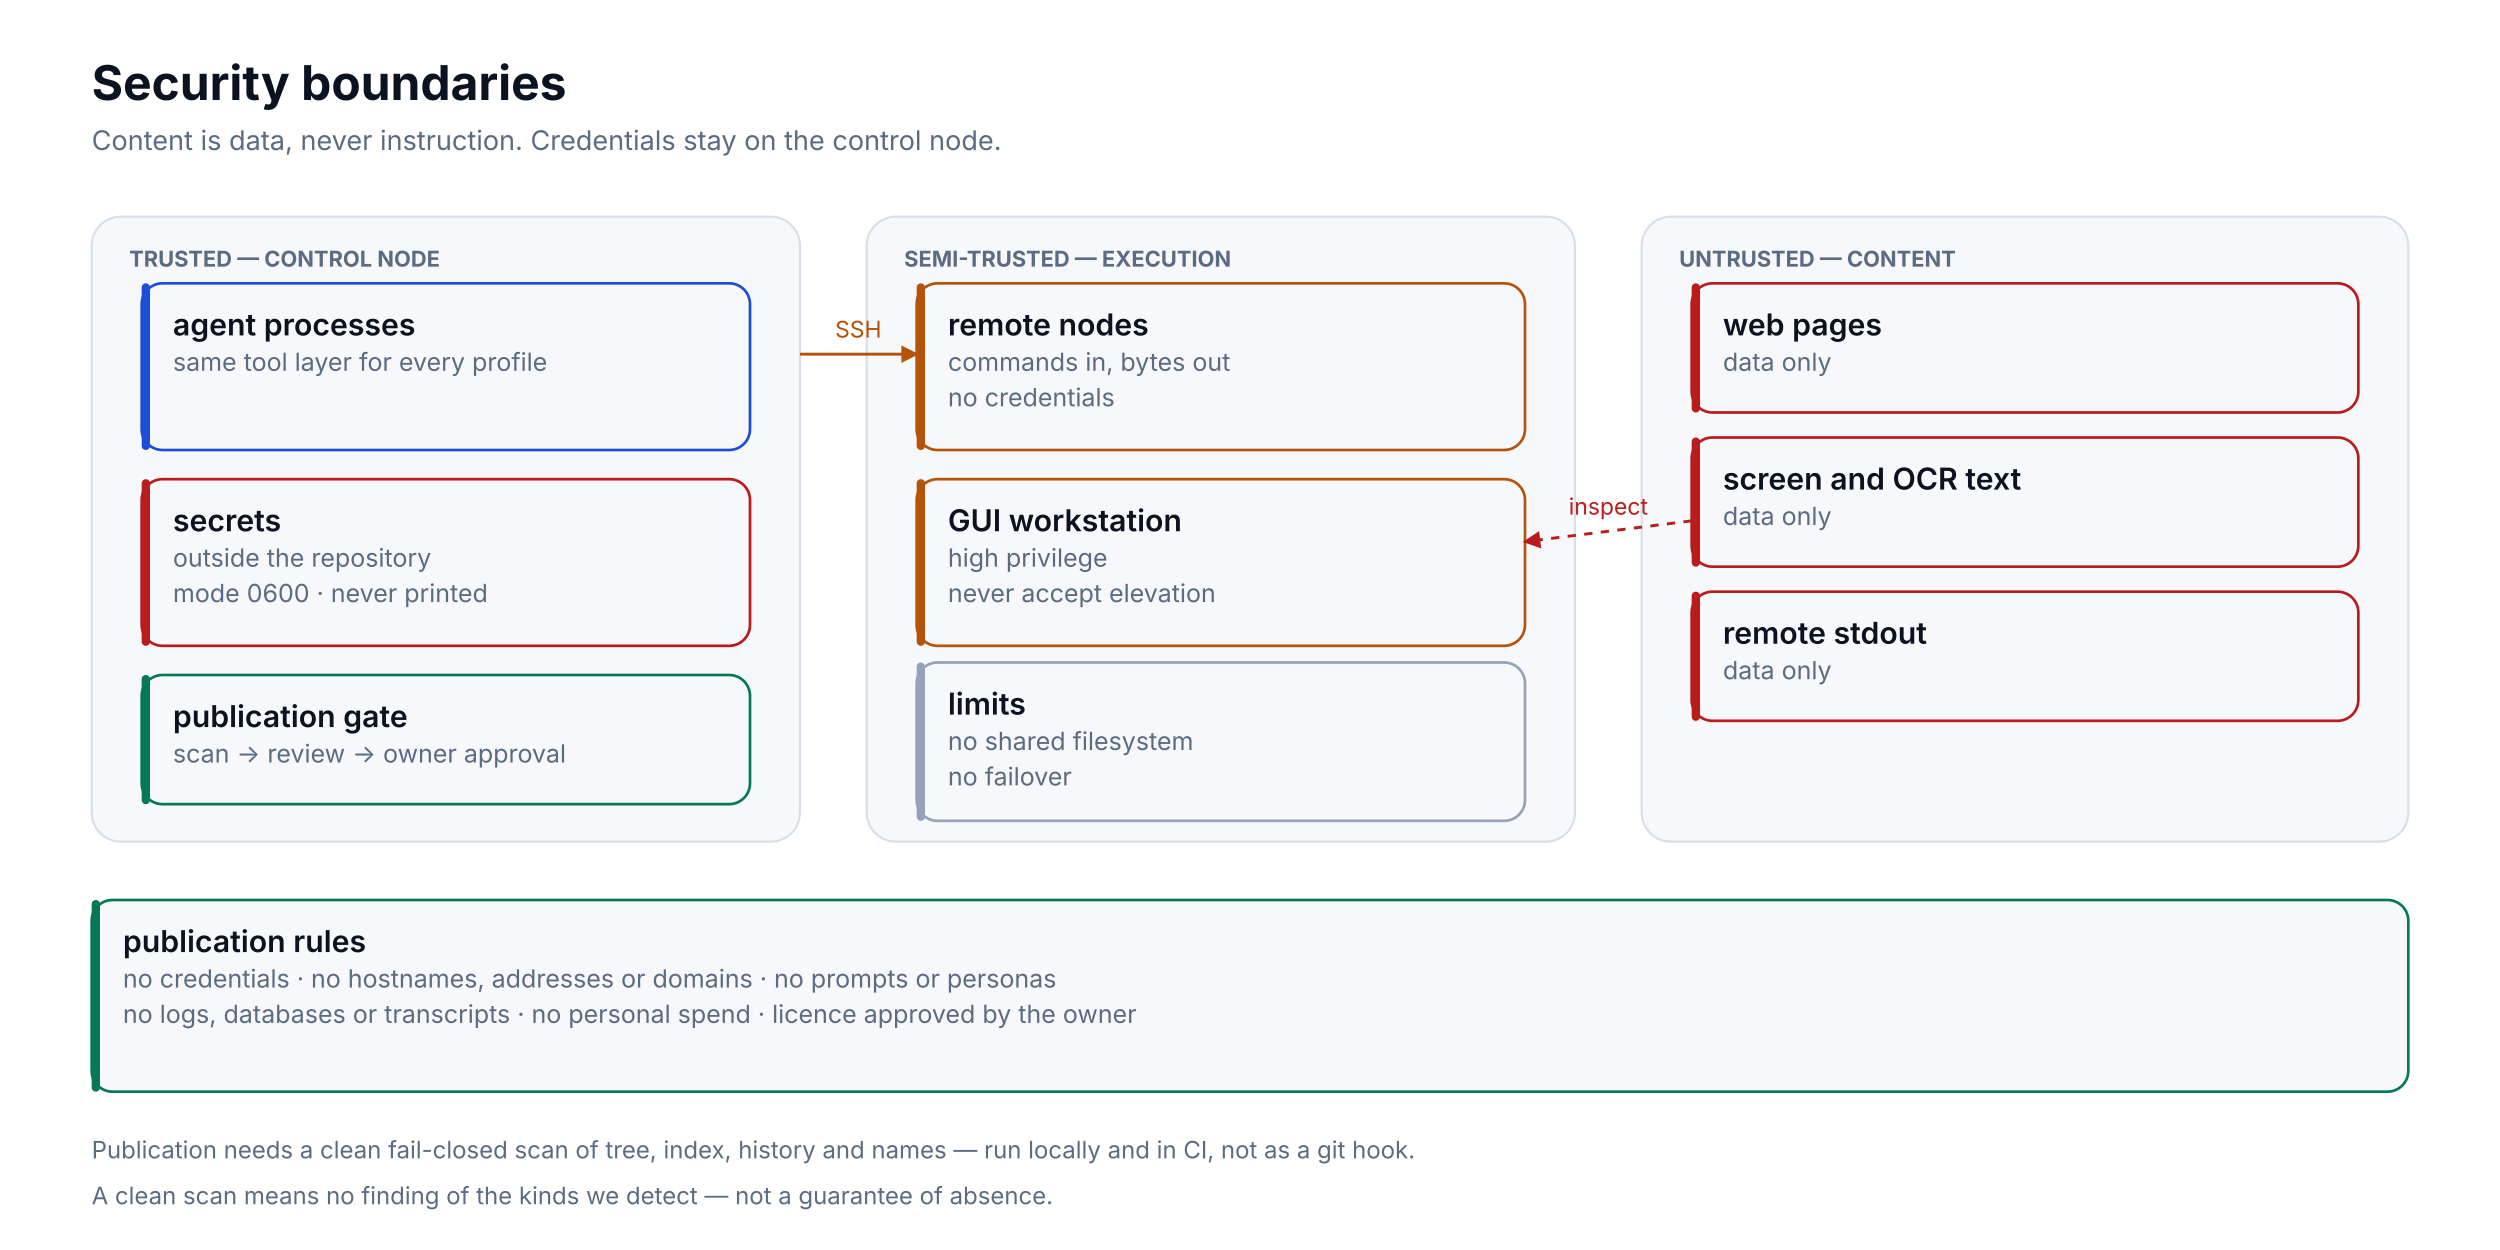
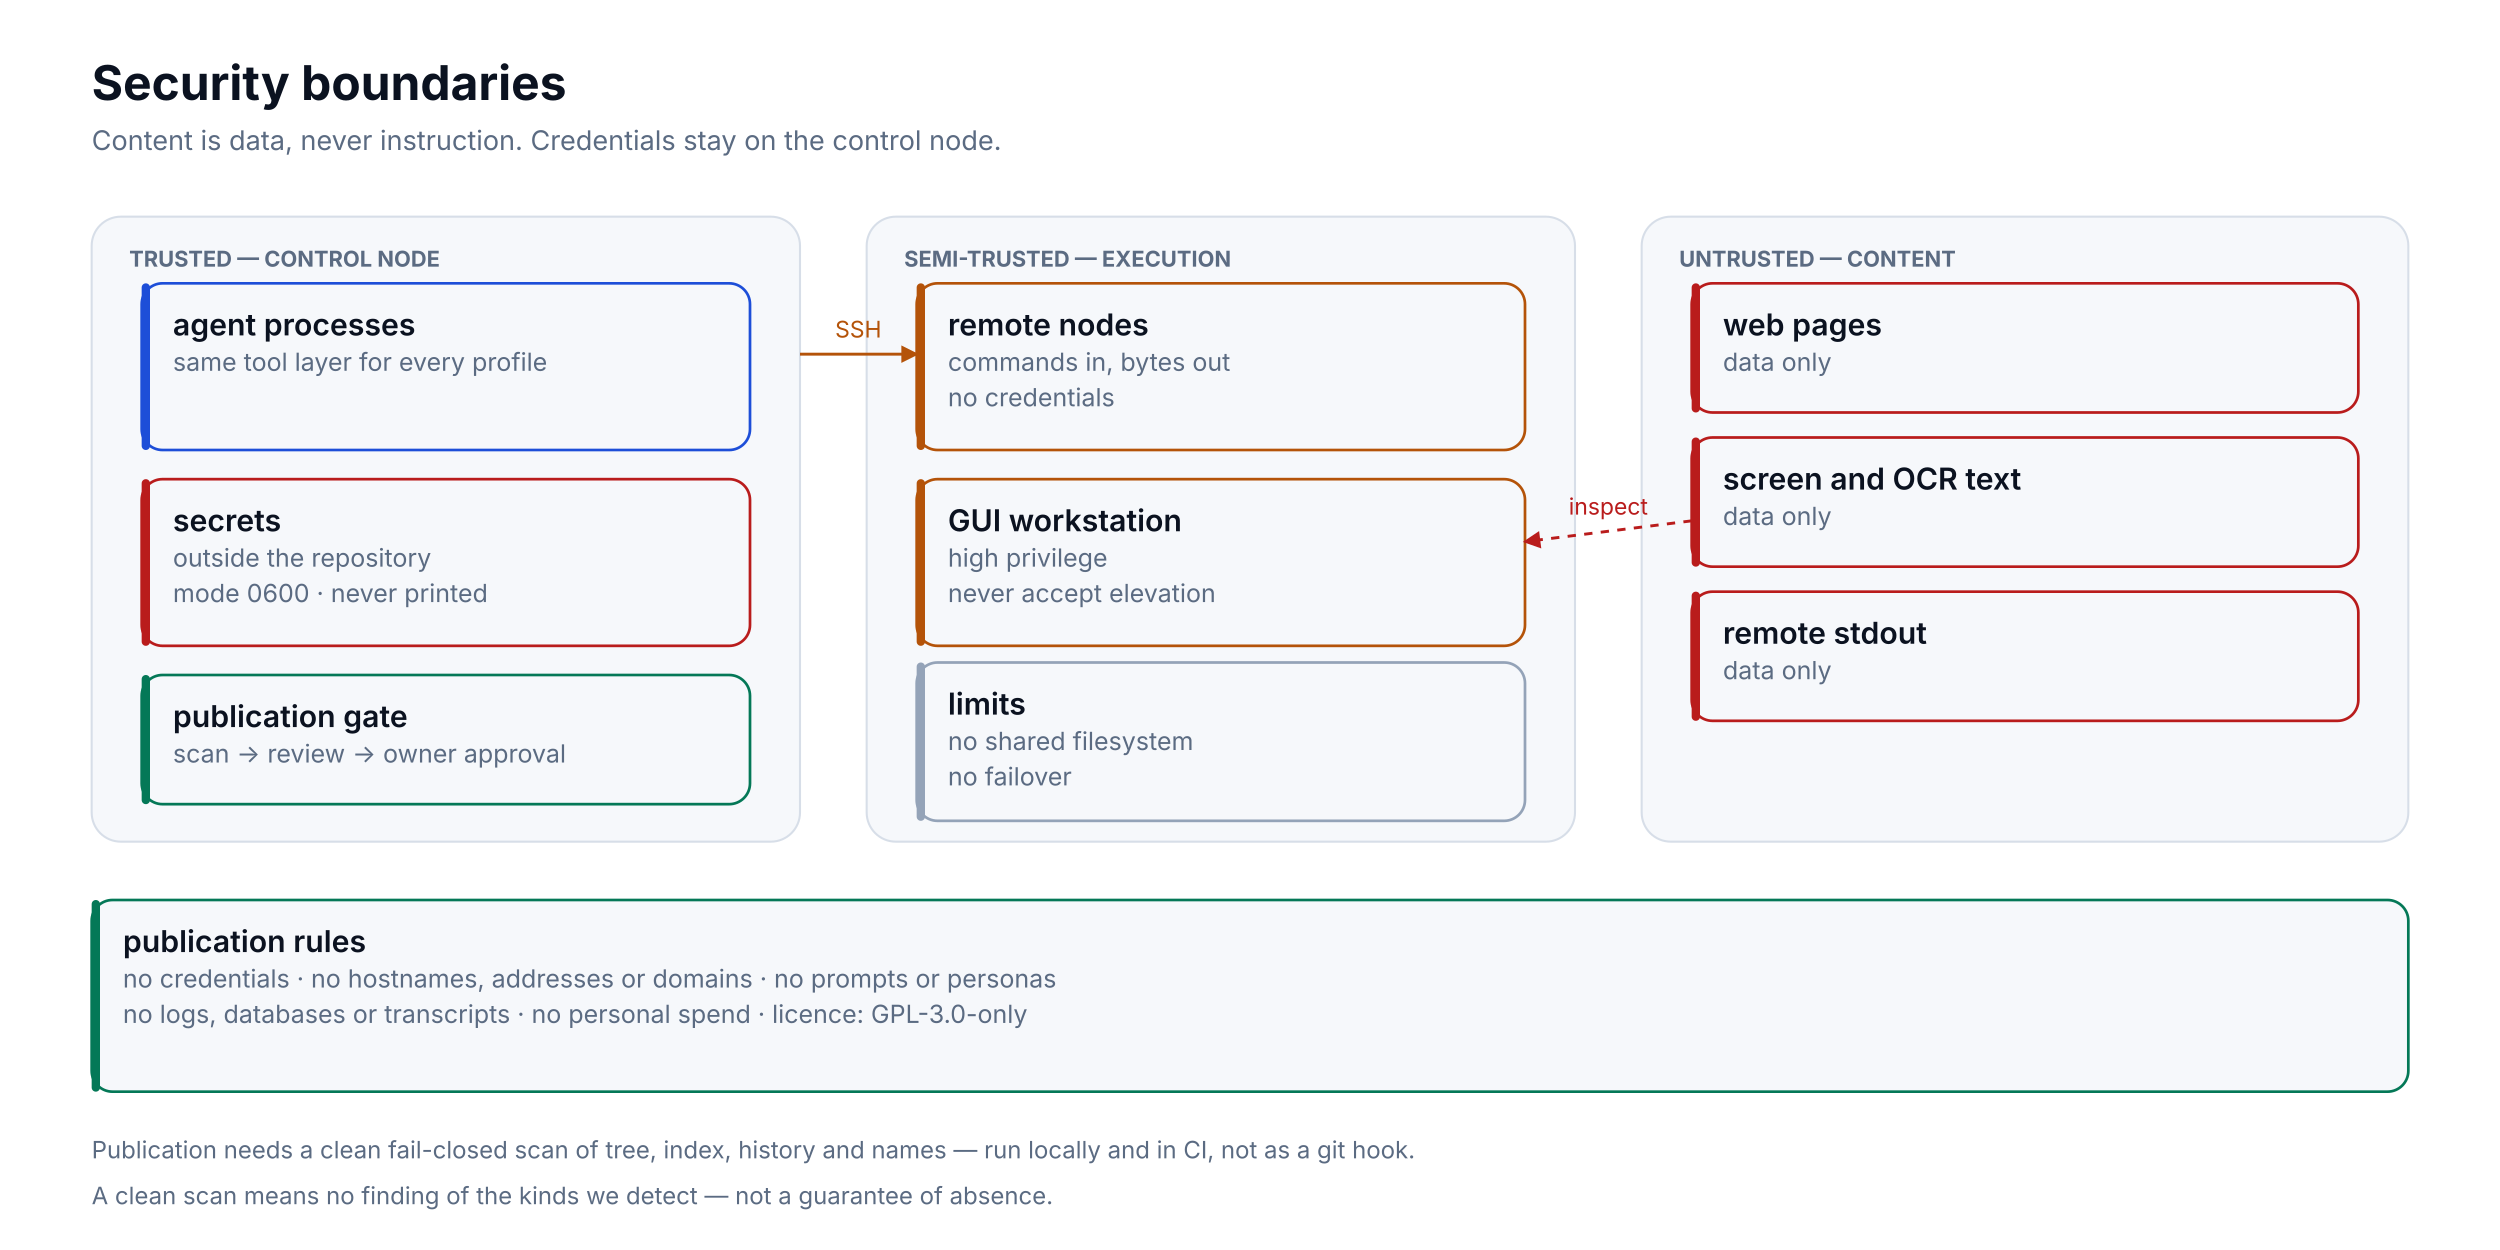
<svg xmlns="http://www.w3.org/2000/svg" width="1200" height="600" viewBox="0 0 1200 600" role="img" aria-label="Security boundaries">
  <defs>
    <marker id="g" viewBox="0 0 8 8" refX="7" refY="4" markerWidth="6" markerHeight="6" orient="auto-start-reverse">
      <path d="M0,0 L8,4 L0,8 z" fill="#5b6b82" />
    </marker>
    <marker id="b" viewBox="0 0 8 8" refX="7" refY="4" markerWidth="6" markerHeight="6" orient="auto-start-reverse">
      <path d="M0,0 L8,4 L0,8 z" fill="#1d4ed8" />
    </marker>
    <marker id="a" viewBox="0 0 8 8" refX="7" refY="4" markerWidth="6" markerHeight="6" orient="auto-start-reverse">
      <path d="M0,0 L8,4 L0,8 z" fill="#b45309" />
    </marker>
    <marker id="r" viewBox="0 0 8 8" refX="7" refY="4" markerWidth="6" markerHeight="6" orient="auto-start-reverse">
      <path d="M0,0 L8,4 L0,8 z" fill="#b91c1c" />
    </marker>
    <marker id="v" viewBox="0 0 8 8" refX="7" refY="4" markerWidth="6" markerHeight="6" orient="auto-start-reverse">
      <path d="M0,0 L8,4 L0,8 z" fill="#047857" />
    </marker>
  </defs>
  <rect width="1200" height="600" fill="#ffffff" />
  <text x="44" y="48" font-family="Inter, 'Segoe UI', Helvetica, Arial, sans-serif" font-size="23" font-weight="700" fill="#0b1220">Security boundaries</text>
  <text x="44" y="72" font-family="Inter, 'Segoe UI', Helvetica, Arial, sans-serif" font-size="13" fill="#5b6b82">Content is data, never instruction. Credentials stay on the control node.</text>
  <rect x="44" y="104" width="340" height="300" rx="14" fill="#f6f8fb" stroke="#d7dee8" stroke-width="1" />
  <text x="62" y="128" font-family="Inter, 'Segoe UI', Helvetica, Arial, sans-serif" font-size="10.5" fill="#5b6b82" text-anchor="start" font-weight="700">TRUSTED — CONTROL NODE</text>
  <rect x="68" y="136" width="292" height="80" rx="10" fill="#f6f8fb" stroke="#1d4ed8" stroke-width="1.3" />
  <rect x="68" y="136" width="4" height="80" rx="2" fill="#1d4ed8" />
  <text x="83" y="161" font-family="Inter, 'Segoe UI', Helvetica, Arial, sans-serif" font-size="14.5" font-weight="600" fill="#0b1220">agent processes</text>
  <text x="83" y="178" font-family="Inter, 'Segoe UI', Helvetica, Arial, sans-serif" font-size="12" fill="#5b6b82">same tool layer for every profile</text>
  <rect x="68" y="230" width="292" height="80" rx="10" fill="#f6f8fb" stroke="#b91c1c" stroke-width="1.3" />
  <rect x="68" y="230" width="4" height="80" rx="2" fill="#b91c1c" />
  <text x="83" y="255" font-family="Inter, 'Segoe UI', Helvetica, Arial, sans-serif" font-size="14.5" font-weight="600" fill="#0b1220">secrets</text>
  <text x="83" y="272" font-family="Inter, 'Segoe UI', Helvetica, Arial, sans-serif" font-size="12" fill="#5b6b82">outside the repository</text>
  <text x="83" y="289" font-family="Inter, 'Segoe UI', Helvetica, Arial, sans-serif" font-size="12" fill="#5b6b82">mode 0600 · never printed</text>
  <rect x="68" y="324" width="292" height="62" rx="10" fill="#f6f8fb" stroke="#047857" stroke-width="1.3" />
  <rect x="68" y="324" width="4" height="62" rx="2" fill="#047857" />
  <text x="83" y="349" font-family="Inter, 'Segoe UI', Helvetica, Arial, sans-serif" font-size="14.5" font-weight="600" fill="#0b1220">publication gate</text>
  <text x="83" y="366" font-family="Inter, 'Segoe UI', Helvetica, Arial, sans-serif" font-size="12" fill="#5b6b82">scan → review → owner approval</text>
  <rect x="416" y="104" width="340" height="300" rx="14" fill="#f6f8fb" stroke="#d7dee8" stroke-width="1" />
  <text x="434" y="128" font-family="Inter, 'Segoe UI', Helvetica, Arial, sans-serif" font-size="10.5" fill="#5b6b82" text-anchor="start" font-weight="700">SEMI-TRUSTED — EXECUTION</text>
  <rect x="440" y="136" width="292" height="80" rx="10" fill="#f6f8fb" stroke="#b45309" stroke-width="1.3" />
  <rect x="440" y="136" width="4" height="80" rx="2" fill="#b45309" />
  <text x="455" y="161" font-family="Inter, 'Segoe UI', Helvetica, Arial, sans-serif" font-size="14.5" font-weight="600" fill="#0b1220">remote nodes</text>
  <text x="455" y="178" font-family="Inter, 'Segoe UI', Helvetica, Arial, sans-serif" font-size="12" fill="#5b6b82">commands in, bytes out</text>
  <text x="455" y="195" font-family="Inter, 'Segoe UI', Helvetica, Arial, sans-serif" font-size="12" fill="#5b6b82">no credentials</text>
  <rect x="440" y="230" width="292" height="80" rx="10" fill="#f6f8fb" stroke="#b45309" stroke-width="1.3" />
  <rect x="440" y="230" width="4" height="80" rx="2" fill="#b45309" />
  <text x="455" y="255" font-family="Inter, 'Segoe UI', Helvetica, Arial, sans-serif" font-size="14.5" font-weight="600" fill="#0b1220">GUI workstation</text>
  <text x="455" y="272" font-family="Inter, 'Segoe UI', Helvetica, Arial, sans-serif" font-size="12" fill="#5b6b82">high privilege</text>
  <text x="455" y="289" font-family="Inter, 'Segoe UI', Helvetica, Arial, sans-serif" font-size="12" fill="#5b6b82">never accept elevation</text>
  <rect x="440" y="318" width="292" height="76" rx="10" fill="#f6f8fb" stroke="#94a3b8" stroke-width="1.3" />
  <rect x="440" y="318" width="4" height="76" rx="2" fill="#94a3b8" />
  <text x="455" y="343" font-family="Inter, 'Segoe UI', Helvetica, Arial, sans-serif" font-size="14.5" font-weight="600" fill="#0b1220">limits</text>
  <text x="455" y="360" font-family="Inter, 'Segoe UI', Helvetica, Arial, sans-serif" font-size="12" fill="#5b6b82">no shared filesystem</text>
  <text x="455" y="377" font-family="Inter, 'Segoe UI', Helvetica, Arial, sans-serif" font-size="12" fill="#5b6b82">no failover</text>
  <rect x="788" y="104" width="368" height="300" rx="14" fill="#f6f8fb" stroke="#d7dee8" stroke-width="1" />
  <text x="806" y="128" font-family="Inter, 'Segoe UI', Helvetica, Arial, sans-serif" font-size="10.5" fill="#5b6b82" text-anchor="start" font-weight="700">UNTRUSTED — CONTENT</text>
  <rect x="812" y="136" width="320" height="62" rx="10" fill="#f6f8fb" stroke="#b91c1c" stroke-width="1.3" />
  <rect x="812" y="136" width="4" height="62" rx="2" fill="#b91c1c" />
  <text x="827" y="161" font-family="Inter, 'Segoe UI', Helvetica, Arial, sans-serif" font-size="14.5" font-weight="600" fill="#0b1220">web pages</text>
  <text x="827" y="178" font-family="Inter, 'Segoe UI', Helvetica, Arial, sans-serif" font-size="12" fill="#5b6b82">data only</text>
  <rect x="812" y="210" width="320" height="62" rx="10" fill="#f6f8fb" stroke="#b91c1c" stroke-width="1.3" />
  <rect x="812" y="210" width="4" height="62" rx="2" fill="#b91c1c" />
  <text x="827" y="235" font-family="Inter, 'Segoe UI', Helvetica, Arial, sans-serif" font-size="14.5" font-weight="600" fill="#0b1220">screen and OCR text</text>
  <text x="827" y="252" font-family="Inter, 'Segoe UI', Helvetica, Arial, sans-serif" font-size="12" fill="#5b6b82">data only</text>
  <rect x="812" y="284" width="320" height="62" rx="10" fill="#f6f8fb" stroke="#b91c1c" stroke-width="1.3" />
  <rect x="812" y="284" width="4" height="62" rx="2" fill="#b91c1c" />
  <text x="827" y="309" font-family="Inter, 'Segoe UI', Helvetica, Arial, sans-serif" font-size="14.5" font-weight="600" fill="#0b1220">remote stdout</text>
  <text x="827" y="326" font-family="Inter, 'Segoe UI', Helvetica, Arial, sans-serif" font-size="12" fill="#5b6b82">data only</text>
  <line x1="384" y1="170" x2="440" y2="170" stroke="#b45309" stroke-width="1.4" marker-end="url(#a)" />
  <text x="412.0" y="162.0" font-family="Inter, 'Segoe UI', Helvetica, Arial, sans-serif" font-size="11" fill="#b45309" text-anchor="middle" font-weight="400">SSH</text>
  <line x1="812" y1="250" x2="732" y2="260" stroke="#b91c1c" stroke-width="1.4" marker-end="url(#r)" stroke-dasharray="4 4" />
  <text x="772.0" y="247.0" font-family="Inter, 'Segoe UI', Helvetica, Arial, sans-serif" font-size="11" fill="#b91c1c" text-anchor="middle" font-weight="400">inspect</text>
  <rect x="44" y="432" width="1112" height="92" rx="10" fill="#f6f8fb" stroke="#047857" stroke-width="1.3" />
  <rect x="44" y="432" width="4" height="92" rx="2" fill="#047857" />
  <text x="59" y="457" font-family="Inter, 'Segoe UI', Helvetica, Arial, sans-serif" font-size="14.5" font-weight="600" fill="#0b1220">publication rules</text>
  <text x="59" y="474" font-family="Inter, 'Segoe UI', Helvetica, Arial, sans-serif" font-size="12" fill="#5b6b82">no credentials · no hostnames, addresses or domains · no prompts or personas</text>
-   <text x="59" y="491" font-family="Inter, 'Segoe UI', Helvetica, Arial, sans-serif" font-size="12" fill="#5b6b82">no logs, databases or transcripts · no personal spend · licence approved by the owner</text>
+   <text x="59" y="491" font-family="Inter, 'Segoe UI', Helvetica, Arial, sans-serif" font-size="12" fill="#5b6b82">no logs, databases or transcripts · no personal spend · licence: GPL-3.0-only</text>
  <text x="44" y="556" font-family="Inter, 'Segoe UI', Helvetica, Arial, sans-serif" font-size="11.5" fill="#5b6b82" text-anchor="start" font-weight="400">Publication needs a clean fail-closed scan of tree, index, history and names — run locally and in CI, not as a git hook.</text>
  <text x="44" y="578" font-family="Inter, 'Segoe UI', Helvetica, Arial, sans-serif" font-size="11.5" fill="#5b6b82" text-anchor="start" font-weight="400">A clean scan means no finding of the kinds we detect — not a guarantee of absence.</text>
</svg>
